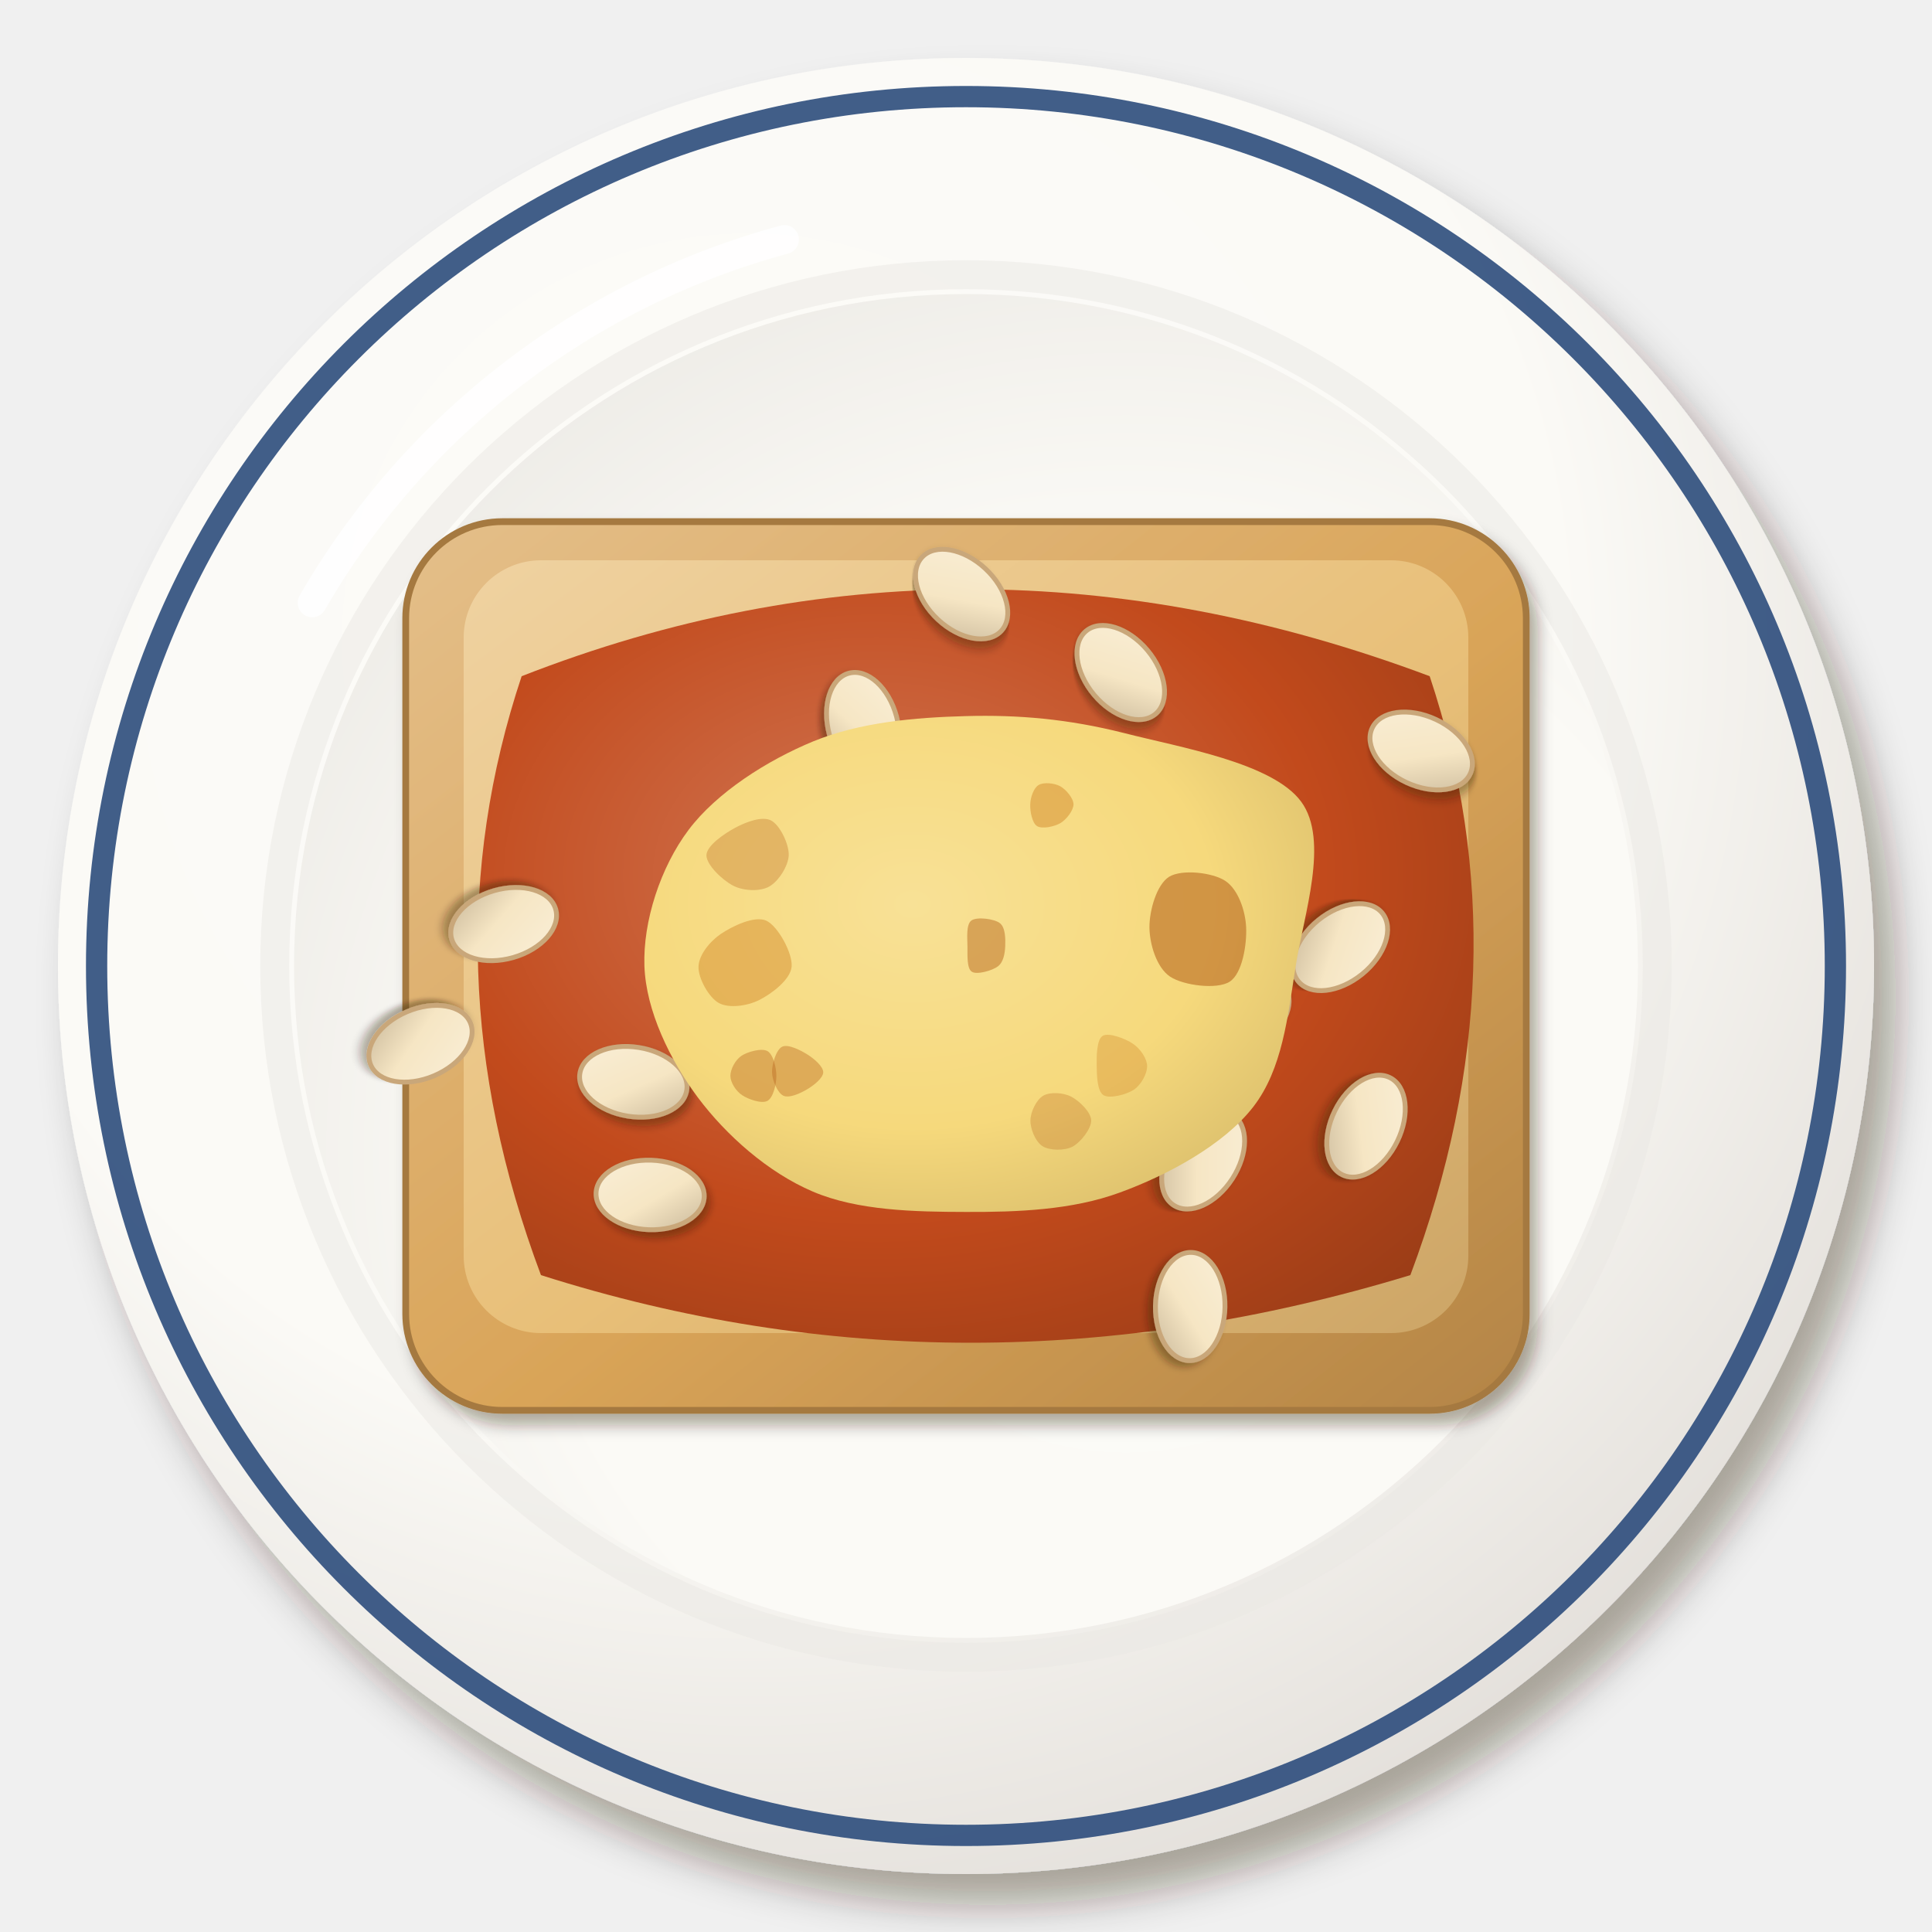
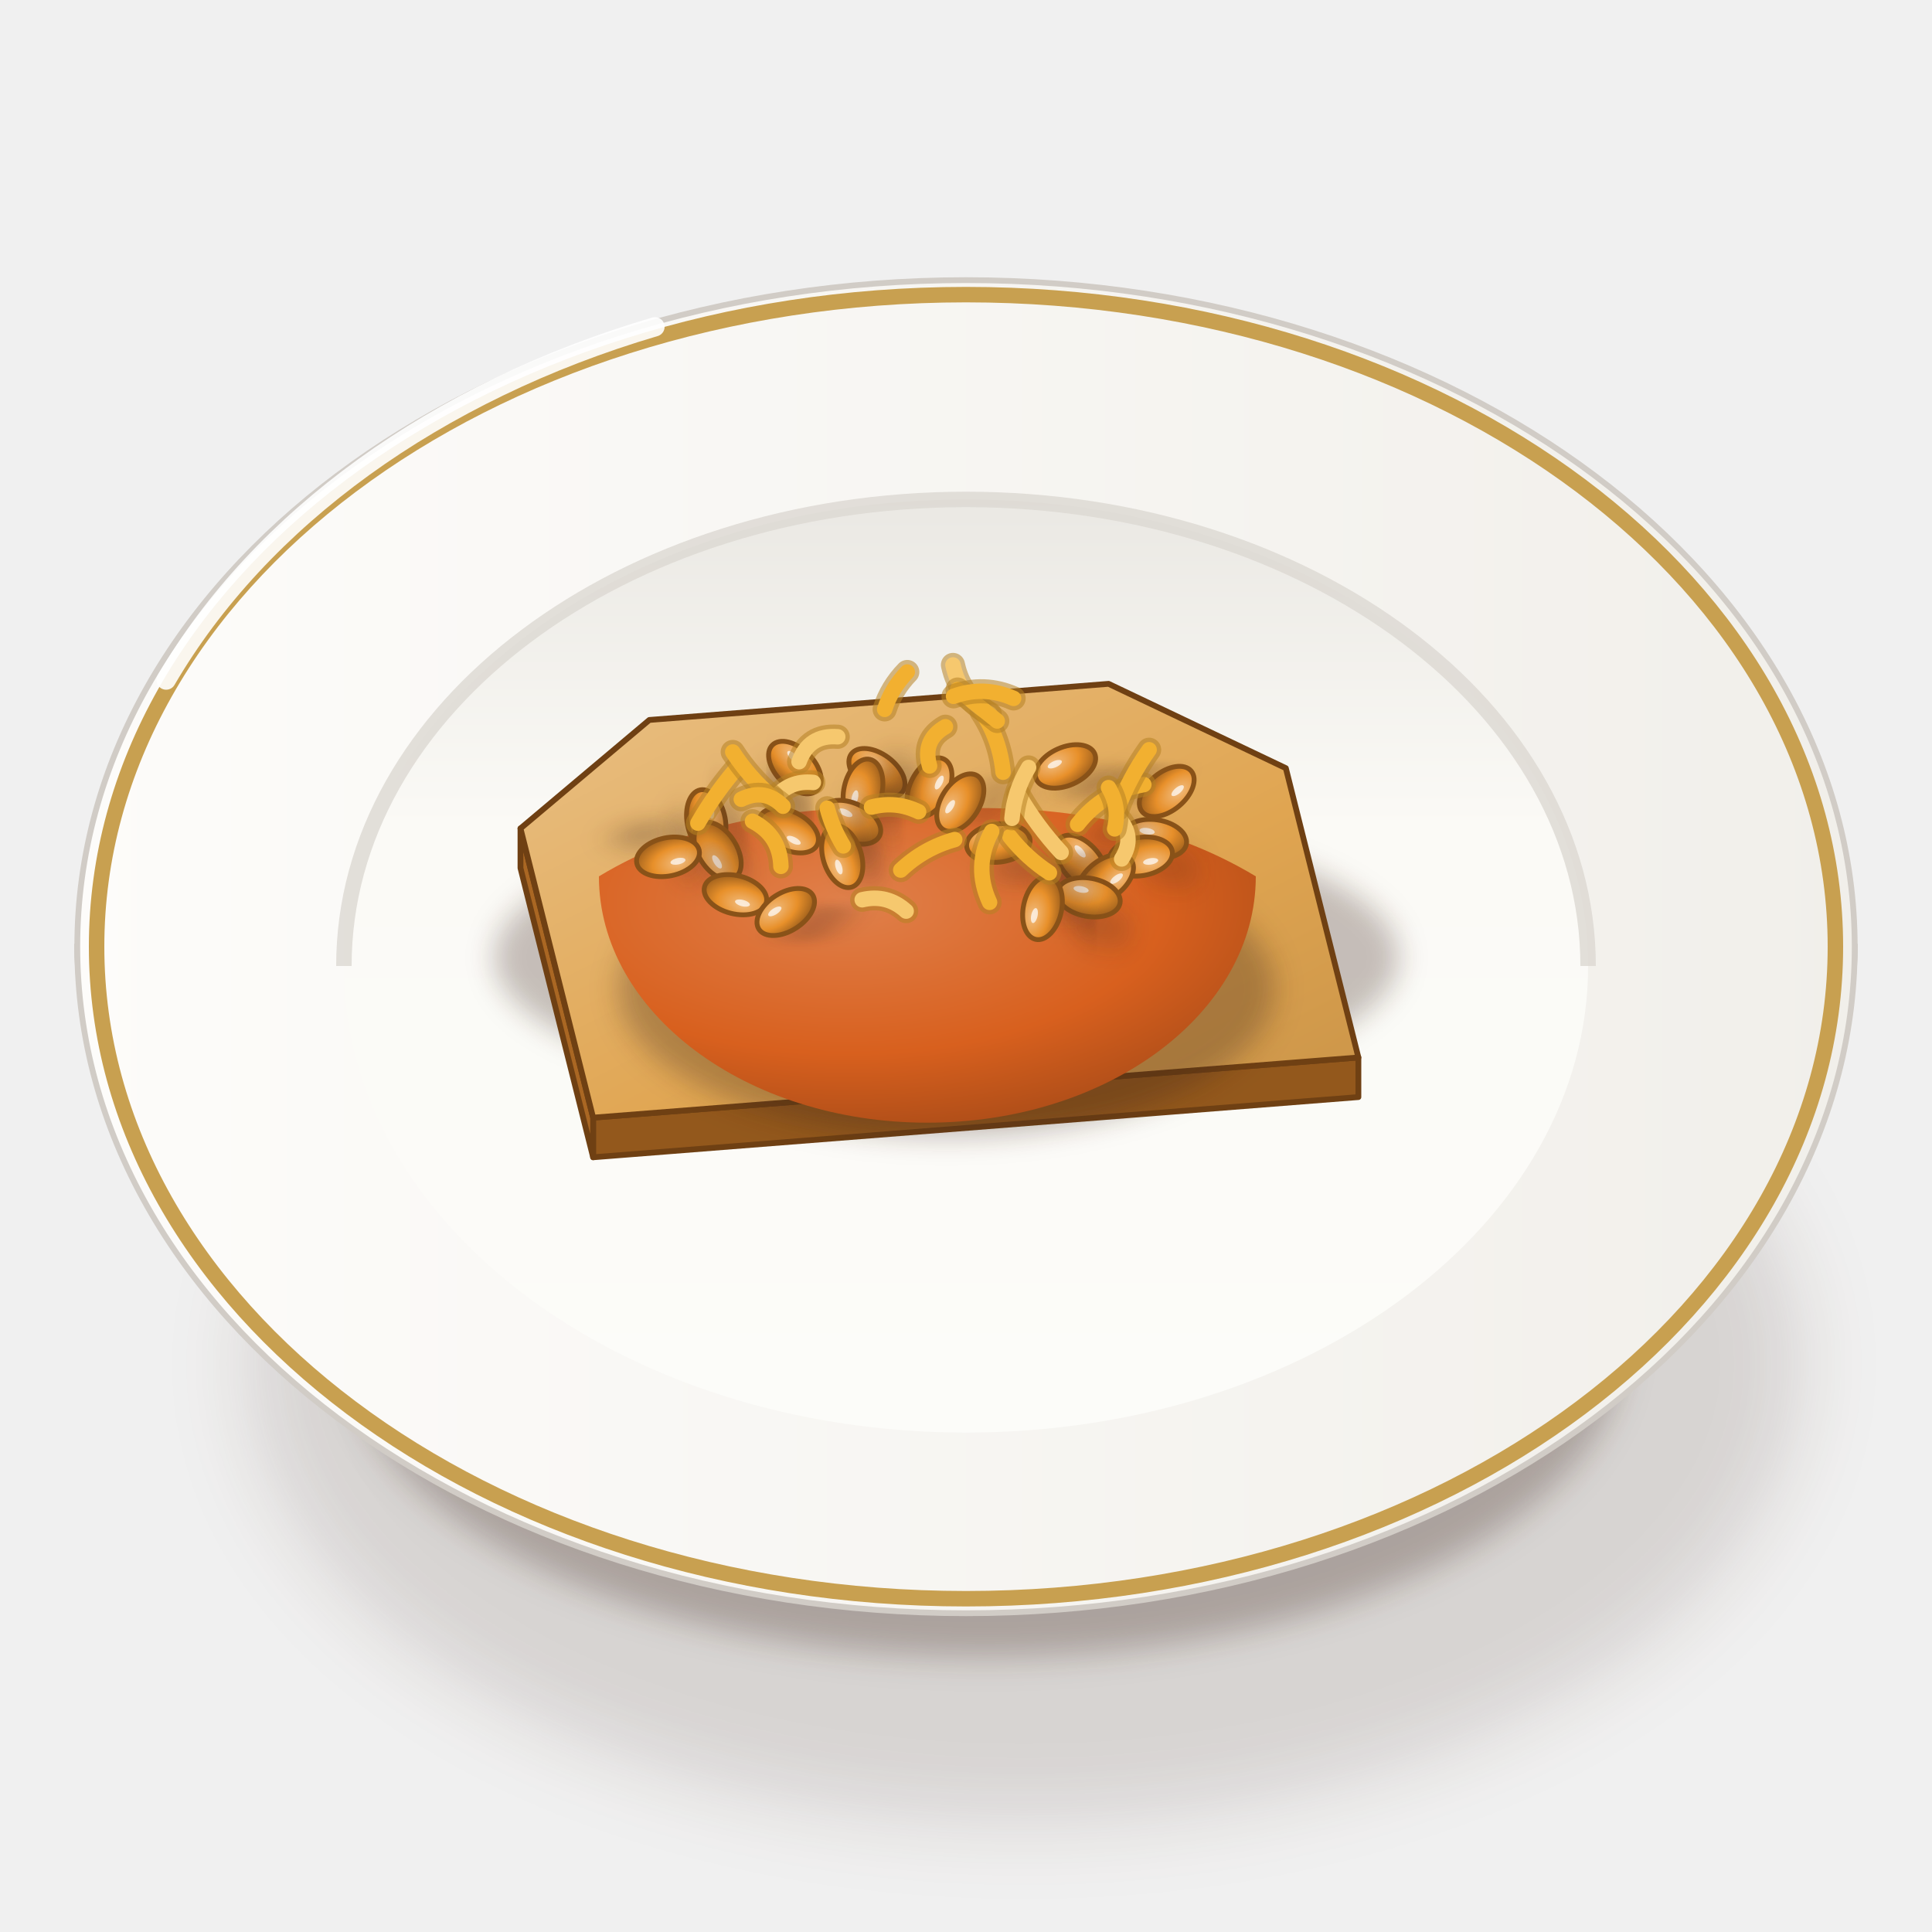
<svg xmlns="http://www.w3.org/2000/svg" viewBox="0 0 200 200" width="400" height="400">
  <defs>
-     <filter id="gb_beansontoast-1" x="-30%" y="-30%" width="160%" height="160%">
-       <feDropShadow dx="2.24" dy="3.2" stdDeviation="2.08" flood-color="#2b1607" flood-opacity=".36" />
+     <filter id="gb_beansontoast-1" x="-50%" y="-50%" width="200%" height="200%">
+       <feGaussianBlur stdDeviation="4" />
    </filter>
-     <radialGradient id="gb_beansontoast-2" cx="0.38" cy="0.32" r=".75">
-       <stop offset="0" stop-color="#fcfbf8" />
-       <stop offset=".6" stop-color="#fbfaf6" />
-       <stop offset="1" stop-color="#e2ded9" />
+     <filter id="gb_beansontoast-2" x="-50%" y="-50%" width="200%" height="200%">
+       <feGaussianBlur stdDeviation="1.6" />
+     </filter>
+     <linearGradient id="gb_beansontoast-3" x1="0" y1="0" x2="1" y2="0">
+       <stop offset="0" stop-color="#fbfbf7" />
+       <stop offset="0.6" stop-color="#eae8e3" />
+       <stop offset="1" stop-color="#cdc7c1" />
+     </linearGradient>
+     <linearGradient id="gb_beansontoast-4" x1="0" y1="0" x2="1" y2="0">
+       <stop offset="0" stop-color="#fdfcfa" />
+       <stop offset="1" stop-color="#f1efea" />
+     </linearGradient>
+     <linearGradient id="gb_beansontoast-5" x1="0" y1="0" x2="0" y2="1">
+       <stop offset="0" stop-color="#eae8e3" />
+       <stop offset="0.35" stop-color="#fbfaf6" />
+       <stop offset="1" stop-color="#fcfcf9" />
+     </linearGradient>
+     <linearGradient id="gb_beansontoast-6" x1="0" y1="0" x2="1" y2="1">
+       <stop offset="0" stop-color="#e9c085" />
+       <stop offset="0.6" stop-color="#e0a551" />
+       <stop offset="1" stop-color="#ca9448" />
+     </linearGradient>
+     <filter id="gb_beansontoast-7" x="-50%" y="-50%" width="200%" height="200%">
+       <feGaussianBlur stdDeviation="1.4" />
+     </filter>
+     <radialGradient id="gb_beansontoast-8" cx="0.38" cy="0.3" r="0.8">
+       <stop offset="0" stop-color="#e0804b" />
+       <stop offset="0.6" stop-color="#d8601e" />
+       <stop offset="1" stop-color="#a44917" />
    </radialGradient>
-     <radialGradient id="gb_beansontoast-3" cx="0.62" cy="0.64" r=".75">
-       <stop offset="0" stop-color="#fbfbf7" />
-       <stop offset=".6" stop-color="#fbfaf6" />
-       <stop offset="1" stop-color="#eceae5" />
-     </radialGradient>
-     <filter id="gb_beansontoast-4" x="-30%" y="-30%" width="160%" height="160%">
-       <feDropShadow dx="0.84" dy="1.2" stdDeviation="0.78" flood-color="#2b1607" flood-opacity=".36" />
-     </filter>
-     <linearGradient id="gb_beansontoast-5" x1="0" y1="0" x2="1" y2="1">
-       <stop offset="0" stop-color="#e4bf8a" />
-       <stop offset=".55" stop-color="#d9a458" />
-       <stop offset="1" stop-color="#b38446" />
-     </linearGradient>
-     <linearGradient id="gb_beansontoast-6" x1="0" y1="0" x2="1" y2="1">
-       <stop offset="0" stop-color="#efd2a1" />
-       <stop offset=".55" stop-color="#e8bf78" />
-       <stop offset="1" stop-color="#cca567" />
-     </linearGradient>
-     <radialGradient id="gb_beansontoast-7" cx="0.4" cy="0.38" r=".75">
-       <stop offset="0" stop-color="#d17755" />
-       <stop offset=".6" stop-color="#c24a1c" />
-       <stop offset="1" stop-color="#9c3d17" />
-     </radialGradient>
-     <filter id="gb_beansontoast-8" x="-30%" y="-30%" width="160%" height="160%">
-       <feDropShadow dx="0.42" dy="0.6" stdDeviation="0.39" flood-color="#2b1607" flood-opacity=".36" />
-     </filter>
-     <linearGradient id="gb_beansontoast-9" x1="0" y1="0" x2="1" y2="1">
-       <stop offset="0" stop-color="#f9eed6" />
-       <stop offset=".55" stop-color="#f6e6c4" />
-       <stop offset="1" stop-color="#c9b89a" />
-     </linearGradient>
-     <radialGradient id="gb_beansontoast-10" cx="0.4" cy="0.38" r=".75">
-       <stop offset="0" stop-color="#f8e196" />
-       <stop offset=".6" stop-color="#f6d97c" />
-       <stop offset="1" stop-color="#d7bb6a" />
+     <radialGradient id="gb_beansontoast-9" cx="0.35" cy="0.3" r="0.75">
+       <stop offset="0" stop-color="#f1bc7f" />
+       <stop offset="0.55" stop-color="#e8902a" />
+       <stop offset="1" stop-color="#9c5e1c" />
    </radialGradient>
  </defs>
-   <g filter="url(#gb_beansontoast-1)">
-     <circle cx="100" cy="100" r="94" fill="url(#gb_beansontoast-2)" />
-   </g>
-   <circle cx="100" cy="100" r="90" fill="none" stroke="#2c4c7c" stroke-width="2.2" opacity=".9" />
-   <circle cx="100" cy="100" r="71.56" fill="none" stroke="#eae8e3" stroke-width="3" opacity=".5" />
-   <circle cx="100" cy="100" r="69.56" fill="url(#gb_beansontoast-3)" />
-   <path d="M32.32,62.4 A80.84,80.84 0 0 1 81.2,24.8" stroke="#fff" stroke-width="3" fill="none" stroke-linecap="round" opacity=".85" />
-   <g transform="translate(100 100)">
-     <g filter="url(#gb_beansontoast-4)">
-       <rect x="-58" y="-46" width="116" height="92" rx="10" fill="url(#gb_beansontoast-5)" stroke="#a5793f" stroke-width=".7" />
-     </g>
-   </g>
-   <rect x="48" y="58" width="104" height="80" rx="8" fill="url(#gb_beansontoast-6)" />
-   <path d="M54,70 Q100,52 148,70 Q158,100 146,132 Q100,146 56,132 Q44,100 54,70Z" fill="url(#gb_beansontoast-7)" />
-   <g transform="translate(110.5 100)">
-     <g filter="url(#gb_beansontoast-8)">
-       <ellipse rx="5.6" ry="3.6" fill="url(#gb_beansontoast-9)" stroke="#c9a77a" stroke-width=".5" />
-     </g>
-   </g>
-   <g transform="translate(85.42 109.08) rotate(41)">
-     <g filter="url(#gb_beansontoast-8)">
-       <ellipse rx="5.6" ry="3.6" fill="url(#gb_beansontoast-9)" stroke="#c9a77a" stroke-width=".5" />
-     </g>
-   </g>
-   <g transform="translate(101.99 80.44) rotate(82)">
-     <g filter="url(#gb_beansontoast-8)">
-       <ellipse rx="5.6" ry="3.6" fill="url(#gb_beansontoast-9)" stroke="#c9a77a" stroke-width=".5" />
-     </g>
-   </g>
-   <g transform="translate(124.55 120.07) rotate(123)">
-     <g filter="url(#gb_beansontoast-8)">
-       <ellipse rx="5.6" ry="3.6" fill="url(#gb_beansontoast-9)" stroke="#c9a77a" stroke-width=".5" />
-     </g>
-   </g>
-   <g transform="translate(52.14 95.66) rotate(164)">
-     <g filter="url(#gb_beansontoast-8)">
-       <ellipse rx="5.6" ry="3.6" fill="url(#gb_beansontoast-9)" stroke="#c9a77a" stroke-width=".5" />
-     </g>
-   </g>
-   <g transform="translate(147.12 77.74) rotate(25)">
-     <g filter="url(#gb_beansontoast-8)">
-       <ellipse rx="5.6" ry="3.6" fill="url(#gb_beansontoast-9)" stroke="#c9a77a" stroke-width=".5" />
-     </g>
-   </g>
-   <g transform="translate(97.88 106.86) rotate(66)">
-     <g filter="url(#gb_beansontoast-8)">
-       <ellipse rx="5.6" ry="3.6" fill="url(#gb_beansontoast-9)" stroke="#c9a77a" stroke-width=".5" />
-     </g>
-   </g>
-   <g transform="translate(89.59 88.65) rotate(107)">
-     <g filter="url(#gb_beansontoast-8)">
-       <ellipse rx="5.6" ry="3.6" fill="url(#gb_beansontoast-9)" stroke="#c9a77a" stroke-width=".5" />
-     </g>
-   </g>
-   <g transform="translate(128.33 105.24) rotate(148)">
-     <g filter="url(#gb_beansontoast-8)">
-       <ellipse rx="5.6" ry="3.6" fill="url(#gb_beansontoast-9)" stroke="#c9a77a" stroke-width=".5" />
-     </g>
-   </g>
-   <g transform="translate(65.56 111.99) rotate(9)">
-     <g filter="url(#gb_beansontoast-8)">
-       <ellipse rx="5.6" ry="3.6" fill="url(#gb_beansontoast-9)" stroke="#c9a77a" stroke-width=".5" />
-     </g>
-   </g>
-   <g transform="translate(116.02 69.62) rotate(50)">
-     <g filter="url(#gb_beansontoast-8)">
-       <ellipse rx="5.6" ry="3.6" fill="url(#gb_beansontoast-9)" stroke="#c9a77a" stroke-width=".5" />
-     </g>
-   </g>
-   <g transform="translate(123.21 135.25) rotate(91)">
-     <g filter="url(#gb_beansontoast-8)">
-       <ellipse rx="5.6" ry="3.6" fill="url(#gb_beansontoast-9)" stroke="#c9a77a" stroke-width=".5" />
-     </g>
-   </g>
-   <g transform="translate(90.35 97.24) rotate(132)">
-     <g filter="url(#gb_beansontoast-8)">
-       <ellipse rx="5.6" ry="3.6" fill="url(#gb_beansontoast-9)" stroke="#c9a77a" stroke-width=".5" />
-     </g>
-   </g>
-   <g transform="translate(118.77 95.49) rotate(173)">
-     <g filter="url(#gb_beansontoast-8)">
-       <ellipse rx="5.6" ry="3.6" fill="url(#gb_beansontoast-9)" stroke="#c9a77a" stroke-width=".5" />
-     </g>
-   </g>
-   <g transform="translate(86.6 117.45) rotate(34)">
-     <g filter="url(#gb_beansontoast-8)">
-       <ellipse rx="5.6" ry="3.6" fill="url(#gb_beansontoast-9)" stroke="#c9a77a" stroke-width=".5" />
-     </g>
-   </g>
-   <g transform="translate(89.33 75.1) rotate(75)">
-     <g filter="url(#gb_beansontoast-8)">
-       <ellipse rx="5.6" ry="3.6" fill="url(#gb_beansontoast-9)" stroke="#c9a77a" stroke-width=".5" />
-     </g>
-   </g>
-   <g transform="translate(141.41 116.58) rotate(116)">
-     <g filter="url(#gb_beansontoast-8)">
-       <ellipse rx="5.6" ry="3.6" fill="url(#gb_beansontoast-9)" stroke="#c9a77a" stroke-width=".5" />
-     </g>
-   </g>
-   <g transform="translate(43.53 108.05) rotate(157)">
-     <g filter="url(#gb_beansontoast-8)">
-       <ellipse rx="5.6" ry="3.6" fill="url(#gb_beansontoast-9)" stroke="#c9a77a" stroke-width=".5" />
-     </g>
-   </g>
-   <g transform="translate(106 94.26) rotate(18)">
-     <g filter="url(#gb_beansontoast-8)">
-       <ellipse rx="5.6" ry="3.6" fill="url(#gb_beansontoast-9)" stroke="#c9a77a" stroke-width=".5" />
-     </g>
-   </g>
-   <g transform="translate(102.84 113.16) rotate(59)">
-     <g filter="url(#gb_beansontoast-8)">
-       <ellipse rx="5.6" ry="3.6" fill="url(#gb_beansontoast-9)" stroke="#c9a77a" stroke-width=".5" />
-     </g>
-   </g>
-   <g transform="translate(77.07 87.74) rotate(100)">
-     <g filter="url(#gb_beansontoast-8)">
-       <ellipse rx="5.6" ry="3.6" fill="url(#gb_beansontoast-9)" stroke="#c9a77a" stroke-width=".5" />
-     </g>
-   </g>
-   <g transform="translate(138.74 98.05) rotate(141)">
-     <g filter="url(#gb_beansontoast-8)">
-       <ellipse rx="5.6" ry="3.6" fill="url(#gb_beansontoast-9)" stroke="#c9a77a" stroke-width=".5" />
-     </g>
-   </g>
-   <g transform="translate(67.3 123.7) rotate(2)">
-     <g filter="url(#gb_beansontoast-8)">
-       <ellipse rx="5.6" ry="3.6" fill="url(#gb_beansontoast-9)" stroke="#c9a77a" stroke-width=".5" />
-     </g>
-   </g>
-   <g transform="translate(99.55 61.5) rotate(43)">
-     <g filter="url(#gb_beansontoast-8)">
-       <ellipse rx="5.6" ry="3.6" fill="url(#gb_beansontoast-9)" stroke="#c9a77a" stroke-width=".5" />
-     </g>
-   </g>
-   <g transform="translate(107.23 105.08) rotate(84)">
-     <g filter="url(#gb_beansontoast-8)">
-       <ellipse rx="5.6" ry="3.6" fill="url(#gb_beansontoast-9)" stroke="#c9a77a" stroke-width=".5" />
-     </g>
-   </g>
-   <g transform="translate(80.09 99.21) rotate(125)">
-     <g filter="url(#gb_beansontoast-8)">
-       <ellipse rx="5.6" ry="3.6" fill="url(#gb_beansontoast-9)" stroke="#c9a77a" stroke-width=".5" />
-     </g>
-   </g>
-   <path transform="translate(100 100)" d="M34.13,0C33.3,5.27 32.76,10.68 29.73,14.59C26.7,18.5 20.89,21.64 15.93,23.45C10.98,25.27 5.3,25.48 0,25.46C-5.3,25.45 -11.24,25.33 -15.86,23.35C-20.49,21.38 -24.84,17.51 -27.75,13.62C-30.65,9.73 -33.13,4.62 -33.29,0C-33.45,-4.62 -31.63,-10.22 -28.72,-14.09C-25.8,-17.97 -20.58,-21.29 -15.8,-23.26C-11.01,-25.22 -5.36,-25.73 0,-25.87C5.36,-26.02 10.59,-25.58 16.38,-24.11C22.16,-22.63 31.73,-21.04 34.69,-17.02C37.65,-13.01 34.95,-5.27 34.13,0Z" fill="url(#gb_beansontoast-10)" />
-   <path transform="translate(108.67 83.26)" d="M2.46,0C2.46,0.63 1.74,1.56 1.12,1.94C0.49,2.31 -0.78,2.59 -1.31,2.26C-1.83,1.94 -2.05,0.71 -2.02,0C-2,-0.71 -1.67,-1.69 -1.15,-2C-0.64,-2.31 0.48,-2.2 1.08,-1.87C1.68,-1.54 2.45,-0.63 2.46,0Z" fill="#d48a2c" opacity="0.5" />
-   <path transform="translate(102.11 97.97)" d="M1.95,0C1.91,0.75 1.77,1.63 1.19,2.07C0.62,2.5 -0.99,2.97 -1.51,2.62C-2.04,2.28 -1.95,0.88 -1.96,0C-1.97,-0.88 -2.11,-2.28 -1.55,-2.68C-0.99,-3.09 0.81,-2.86 1.39,-2.41C1.98,-1.97 1.98,-0.75 1.95,0Z" fill="#b8651c" opacity="0.49" />
-   <path transform="translate(77.74 88.52)" d="M3.91,0C3.87,1.14 2.84,2.73 1.88,3.26C0.92,3.79 -0.75,3.72 -1.83,3.17C-2.91,2.63 -4.64,1 -4.61,0C-4.57,-1 -2.75,-2.23 -1.63,-2.83C-0.52,-3.43 1.15,-4.06 2.07,-3.59C3,-3.12 3.94,-1.14 3.91,0Z" fill="#b8651c" opacity="0.33" />
-   <path transform="translate(76.58 100.07)" d="M5.37,0C5.24,1.37 3.25,2.83 2,3.46C0.74,4.08 -1.12,4.33 -2.17,3.76C-3.21,3.18 -4.31,1.19 -4.27,0C-4.24,-1.19 -3.13,-2.59 -1.96,-3.39C-0.79,-4.18 1.53,-5.32 2.75,-4.76C3.97,-4.19 5.49,-1.37 5.37,0Z" fill="#d48a2c" opacity="0.49" />
-   <path transform="translate(82.48 111)" d="M2.74,0C2.73,0.61 1.72,1.39 1.03,1.79C0.35,2.19 -0.8,2.72 -1.4,2.42C-2,2.12 -2.54,0.84 -2.56,0C-2.58,-0.84 -2.13,-2.33 -1.52,-2.64C-0.92,-2.95 0.36,-2.3 1.07,-1.86C1.78,-1.42 2.74,-0.61 2.74,0Z" fill="#b8651c" opacity="0.4" />
-   <path transform="translate(77.96 111.39)" d="M2.41,0C2.41,0.86 2.08,2.24 1.49,2.57C0.89,2.9 -0.5,2.41 -1.14,1.98C-1.78,1.55 -2.34,0.68 -2.35,0C-2.36,-0.68 -1.85,-1.66 -1.21,-2.09C-0.57,-2.52 0.88,-2.92 1.49,-2.58C2.09,-2.23 2.41,-0.86 2.41,0Z" fill="#b8651c" opacity="0.41" />
-   <path transform="translate(109.46 115.98)" d="M3.5,0C3.52,0.86 2.41,2.27 1.57,2.72C0.73,3.16 -0.82,3.13 -1.54,2.67C-2.27,2.22 -2.81,0.87 -2.79,0C-2.78,-0.87 -2.18,-2.14 -1.47,-2.55C-0.77,-2.96 0.59,-2.89 1.42,-2.46C2.25,-2.04 3.48,-0.86 3.5,0Z" fill="#b8651c" opacity="0.3" />
-   <path transform="translate(124.05 95.99)" d="M4.95,0C5.03,1.74 4.57,4.78 3.25,5.63C1.94,6.48 -1.56,6.03 -2.94,5.1C-4.33,4.16 -5.05,1.72 -5.06,0C-5.07,-1.72 -4.32,-4.42 -3.02,-5.23C-1.71,-6.03 1.45,-5.68 2.78,-4.81C4.11,-3.94 4.87,-1.74 4.95,0Z" fill="#b8651c" opacity="0.59" />
-   <path transform="translate(115.96 110.37)" d="M2.79,0C2.8,0.79 2.16,1.94 1.41,2.44C0.65,2.94 -1.09,3.4 -1.73,3C-2.37,2.59 -2.42,1.02 -2.43,0C-2.45,-1.02 -2.44,-2.75 -1.81,-3.14C-1.18,-3.52 0.57,-2.84 1.34,-2.31C2.1,-1.79 2.78,-0.79 2.79,0Z" fill="#d48a2c" opacity="0.37" />
+   <ellipse cx="106" cy="141.25" rx="80.37" ry="47.36" fill="#3a2212" opacity="0.14" filter="url(#gb_beansontoast-1)" />
+   <ellipse cx="102" cy="139.25" rx="66.02" ry="32.29" fill="#3a2212" opacity="0.28" filter="url(#gb_beansontoast-2)" />
+   <path d="M8,98 C8,120 30.96,141.39 42.96,143.53 L157.04,143.53 C169.04,141.39 192,120 192,98Z" fill="url(#gb_beansontoast-3)" stroke="#c0bab3" stroke-width=".6" />
+   <path d="M8,98A92,69 0 1 0 192,98A92,69 0 1 0 8,98Z" fill="url(#gb_beansontoast-4)" stroke="#d1ccc6" stroke-width=".6" />
+   <path d="M10,98A90,67.5 0 1 0 190,98A90,67.5 0 1 0 10,98Z" fill="none" stroke="#c8a050" stroke-width="1.6" />
+   <path d="M35.6,100A64.4,48.3 0 1 0 164.4,100A64.4,48.3 0 1 0 35.6,100Z" fill="url(#gb_beansontoast-5)" />
+   <path d="M35.6,100 A64.4,48.3 0 0 1 164.4,100" stroke="#dcd8d2" stroke-width="1.6" fill="none" opacity=".8" />
+   <path d="M17.2,70.4 A92,69 0 0 1 67.8,33.83" stroke="#fff" stroke-width="2" fill="none" stroke-linecap="round" opacity=".9" />
+   <ellipse cx="98" cy="99.12" rx="46.85" ry="14.99" fill="#3a2212" opacity="0.28" filter="url(#gb_beansontoast-7)" />
+   <path d="M61.4,115.7L140.62,109.47L140.62,113.57L61.4,119.8Z" fill="#93581c" stroke="#6f4013" stroke-width="0.6" stroke-linejoin="round" />
+   <path d="M53.88,85.76L61.4,115.7L61.4,119.8L53.88,89.86Z" fill="#aa6723" stroke="#6f4013" stroke-width="0.6" stroke-linejoin="round" />
+   <path d="M61.4,115.7L140.62,109.47L133.11,79.52L114.76,70.79L67.22,74.53L53.88,85.76Z" fill="url(#gb_beansontoast-6)" stroke="#6f4013" stroke-width="0.6" stroke-linejoin="round" />
+   <ellipse cx="98" cy="102.32" rx="34" ry="15.3" fill="#3a2212" opacity="0.3" filter="url(#gb_beansontoast-7)" />
+   <path d="M62,90.72 Q75.6,82.52 96,83.83 Q116.4,82.52 130,90.72 A34,25.5 0 0 1 62,90.72Z" fill="url(#gb_beansontoast-8)" />
+   <g transform="translate(110.3 79.34) rotate(336.09)">
+     <ellipse cx="2" cy="2.72" rx="3.3" ry="1.32" fill="#3a2212" opacity="0.3" filter="url(#gb_beansontoast-7)" />
+     <ellipse rx="3.3" ry="1.98" fill="url(#gb_beansontoast-9)" stroke="#895218" stroke-width=".5" />
+     <ellipse cx="-0.92" cy="-0.66" rx="0.79" ry="0.33" fill="#fff" opacity=".7" />
+   </g>
+   <g transform="translate(82.29 79.46) rotate(44.87)">
+     <ellipse cx="2" cy="2.72" rx="3.3" ry="1.32" fill="#3a2212" opacity="0.3" filter="url(#gb_beansontoast-7)" />
+     <ellipse rx="3.3" ry="1.98" fill="url(#gb_beansontoast-9)" stroke="#895218" stroke-width=".5" />
+     <ellipse cx="-0.92" cy="-0.66" rx="0.79" ry="0.33" fill="#fff" opacity=".7" />
+   </g>
+   <g transform="translate(90.78 80.01) rotate(36.47)">
+     <ellipse cx="2" cy="2.72" rx="3.3" ry="1.32" fill="#3a2212" opacity="0.3" filter="url(#gb_beansontoast-7)" />
+     <ellipse rx="3.3" ry="1.98" fill="url(#gb_beansontoast-9)" stroke="#895218" stroke-width=".5" />
+     <ellipse cx="-0.92" cy="-0.66" rx="0.79" ry="0.33" fill="#fff" opacity=".7" />
+   </g>
+   <g transform="translate(96.22 81.52) rotate(117.52)">
+     <ellipse cx="2" cy="2.72" rx="3.3" ry="1.32" fill="#3a2212" opacity="0.3" filter="url(#gb_beansontoast-7)" />
+     <ellipse rx="3.3" ry="1.98" fill="url(#gb_beansontoast-9)" stroke="#895218" stroke-width=".5" />
+     <ellipse cx="-0.92" cy="-0.66" rx="0.79" ry="0.33" fill="#fff" opacity=".7" />
+   </g>
+   <g transform="translate(89.34 81.83) rotate(282.53)">
+     <ellipse cx="2" cy="2.72" rx="3.3" ry="1.32" fill="#3a2212" opacity="0.3" filter="url(#gb_beansontoast-7)" />
+     <ellipse rx="3.3" ry="1.98" fill="url(#gb_beansontoast-9)" stroke="#895218" stroke-width=".5" />
+     <ellipse cx="-0.92" cy="-0.66" rx="0.79" ry="0.33" fill="#fff" opacity=".7" />
+   </g>
+   <g transform="translate(120.78 81.93) rotate(140.29)">
+     <ellipse cx="2" cy="2.72" rx="3.3" ry="1.32" fill="#3a2212" opacity="0.3" filter="url(#gb_beansontoast-7)" />
+     <ellipse rx="3.3" ry="1.98" fill="url(#gb_beansontoast-9)" stroke="#895218" stroke-width=".5" />
+     <ellipse cx="-0.92" cy="-0.66" rx="0.79" ry="0.33" fill="#fff" opacity=".7" />
+   </g>
+   <g transform="translate(99.41 83.09) rotate(302.62)">
+     <ellipse cx="2" cy="2.72" rx="3.3" ry="1.32" fill="#3a2212" opacity="0.3" filter="url(#gb_beansontoast-7)" />
+     <ellipse rx="3.3" ry="1.98" fill="url(#gb_beansontoast-9)" stroke="#895218" stroke-width=".5" />
+     <ellipse cx="-0.92" cy="-0.66" rx="0.79" ry="0.33" fill="#fff" opacity=".7" />
+   </g>
+   <g transform="translate(73.11 85.01) rotate(79.24)">
+     <ellipse cx="2" cy="2.72" rx="3.3" ry="1.32" fill="#3a2212" opacity="0.3" filter="url(#gb_beansontoast-7)" />
+     <ellipse rx="3.3" ry="1.98" fill="url(#gb_beansontoast-9)" stroke="#895218" stroke-width=".5" />
+     <ellipse cx="-0.92" cy="-0.66" rx="0.79" ry="0.33" fill="#fff" opacity=".7" />
+   </g>
+   <g transform="translate(88.07 85.12) rotate(24.98)">
+     <ellipse cx="2" cy="2.72" rx="3.3" ry="1.32" fill="#3a2212" opacity="0.3" filter="url(#gb_beansontoast-7)" />
+     <ellipse rx="3.3" ry="1.98" fill="url(#gb_beansontoast-9)" stroke="#895218" stroke-width=".5" />
+     <ellipse cx="-0.92" cy="-0.66" rx="0.79" ry="0.33" fill="#fff" opacity=".7" />
+   </g>
+   <g transform="translate(81.65 85.98) rotate(207.02)">
+     <ellipse cx="2" cy="2.72" rx="3.3" ry="1.32" fill="#3a2212" opacity="0.3" filter="url(#gb_beansontoast-7)" />
+     <ellipse rx="3.3" ry="1.98" fill="url(#gb_beansontoast-9)" stroke="#895218" stroke-width=".5" />
+     <ellipse cx="-0.92" cy="-0.66" rx="0.79" ry="0.33" fill="#fff" opacity=".7" />
+   </g>
+   <g transform="translate(119.56 86.84) rotate(8.79)">
+     <ellipse cx="2" cy="2.72" rx="3.3" ry="1.32" fill="#3a2212" opacity="0.3" filter="url(#gb_beansontoast-7)" />
+     <ellipse rx="3.3" ry="1.98" fill="url(#gb_beansontoast-9)" stroke="#895218" stroke-width=".5" />
+     <ellipse cx="-0.92" cy="-0.66" rx="0.79" ry="0.33" fill="#fff" opacity=".7" />
+   </g>
+   <g transform="translate(103.35 87.27) rotate(353.53)">
+     <ellipse cx="2" cy="2.72" rx="3.3" ry="1.32" fill="#3a2212" opacity="0.3" filter="url(#gb_beansontoast-7)" />
+     <ellipse rx="3.3" ry="1.98" fill="url(#gb_beansontoast-9)" stroke="#895218" stroke-width=".5" />
+     <ellipse cx="-0.92" cy="-0.66" rx="0.79" ry="0.33" fill="#fff" opacity=".7" />
+   </g>
+   <g transform="translate(74.29 88.09) rotate(237.44)">
+     <ellipse cx="2" cy="2.72" rx="3.3" ry="1.32" fill="#3a2212" opacity="0.3" filter="url(#gb_beansontoast-7)" />
+     <ellipse rx="3.3" ry="1.98" fill="url(#gb_beansontoast-9)" stroke="#895218" stroke-width=".5" />
+     <ellipse cx="-0.92" cy="-0.66" rx="0.79" ry="0.33" fill="#fff" opacity=".7" />
+   </g>
+   <g transform="translate(118.1 88.67) rotate(170.57)">
+     <ellipse cx="2" cy="2.72" rx="3.3" ry="1.32" fill="#3a2212" opacity="0.3" filter="url(#gb_beansontoast-7)" />
+     <ellipse rx="3.3" ry="1.98" fill="url(#gb_beansontoast-9)" stroke="#895218" stroke-width=".5" />
+     <ellipse cx="-0.92" cy="-0.66" rx="0.79" ry="0.33" fill="#fff" opacity=".7" />
+   </g>
+   <g transform="translate(87.19 88.68) rotate(252.62)">
+     <ellipse cx="2" cy="2.72" rx="3.3" ry="1.32" fill="#3a2212" opacity="0.3" filter="url(#gb_beansontoast-7)" />
+     <ellipse rx="3.3" ry="1.98" fill="url(#gb_beansontoast-9)" stroke="#895218" stroke-width=".5" />
+     <ellipse cx="-0.92" cy="-0.66" rx="0.79" ry="0.33" fill="#fff" opacity=".7" />
+   </g>
+   <g transform="translate(69.15 88.7) rotate(168.2)">
+     <ellipse cx="2" cy="2.72" rx="3.3" ry="1.32" fill="#3a2212" opacity="0.3" filter="url(#gb_beansontoast-7)" />
+     <ellipse rx="3.3" ry="1.98" fill="url(#gb_beansontoast-9)" stroke="#895218" stroke-width=".5" />
+     <ellipse cx="-0.92" cy="-0.66" rx="0.79" ry="0.33" fill="#fff" opacity=".7" />
+   </g>
+   <g transform="translate(111.92 89.26) rotate(48.8)">
+     <ellipse cx="2" cy="2.72" rx="3.3" ry="1.32" fill="#3a2212" opacity="0.3" filter="url(#gb_beansontoast-7)" />
+     <ellipse rx="3.3" ry="1.98" fill="url(#gb_beansontoast-9)" stroke="#895218" stroke-width=".5" />
+     <ellipse cx="-0.92" cy="-0.66" rx="0.79" ry="0.33" fill="#fff" opacity=".7" />
+   </g>
+   <g transform="translate(114.45 90.99) rotate(142.79)">
+     <ellipse cx="2" cy="2.72" rx="3.3" ry="1.32" fill="#3a2212" opacity="0.3" filter="url(#gb_beansontoast-7)" />
+     <ellipse rx="3.3" ry="1.98" fill="url(#gb_beansontoast-9)" stroke="#895218" stroke-width=".5" />
+     <ellipse cx="-0.92" cy="-0.66" rx="0.79" ry="0.33" fill="#fff" opacity=".7" />
+   </g>
+   <g transform="translate(76.13 92.62) rotate(194.21)">
+     <ellipse cx="2" cy="2.72" rx="3.3" ry="1.32" fill="#3a2212" opacity="0.3" filter="url(#gb_beansontoast-7)" />
+     <ellipse rx="3.3" ry="1.98" fill="url(#gb_beansontoast-9)" stroke="#895218" stroke-width=".5" />
+     <ellipse cx="-0.92" cy="-0.66" rx="0.79" ry="0.33" fill="#fff" opacity=".7" />
+   </g>
+   <g transform="translate(112.7 92.89) rotate(10.55)">
+     <ellipse cx="2" cy="2.72" rx="3.3" ry="1.32" fill="#3a2212" opacity="0.3" filter="url(#gb_beansontoast-7)" />
+     <ellipse rx="3.3" ry="1.98" fill="url(#gb_beansontoast-9)" stroke="#895218" stroke-width=".5" />
+     <ellipse cx="-0.92" cy="-0.66" rx="0.79" ry="0.33" fill="#fff" opacity=".7" />
+   </g>
+   <g transform="translate(107.92 94.02) rotate(282.23)">
+     <ellipse cx="2" cy="2.72" rx="3.3" ry="1.32" fill="#3a2212" opacity="0.3" filter="url(#gb_beansontoast-7)" />
+     <ellipse rx="3.3" ry="1.98" fill="url(#gb_beansontoast-9)" stroke="#895218" stroke-width=".5" />
+     <ellipse cx="-0.92" cy="-0.66" rx="0.79" ry="0.33" fill="#fff" opacity=".7" />
+   </g>
+   <g transform="translate(81.34 94.41) rotate(327.45)">
+     <ellipse cx="2" cy="2.72" rx="3.3" ry="1.32" fill="#3a2212" opacity="0.3" filter="url(#gb_beansontoast-7)" />
+     <ellipse rx="3.3" ry="1.98" fill="url(#gb_beansontoast-9)" stroke="#895218" stroke-width=".5" />
+     <ellipse cx="-0.92" cy="-0.66" rx="0.79" ry="0.33" fill="#fff" opacity=".7" />
+   </g>
+   <g transform="translate(115.9 86.75) rotate(84.38)">
+     <path d="M-2.18,0 Q0,-1.72 2.18,0" stroke="#b68123" stroke-width="2.5" fill="none" stroke-linecap="round" opacity=".55" />
+     <path d="M-2.18,0 Q0,-1.72 2.18,0" stroke="#f6c86e" stroke-width="1.6" fill="none" stroke-linecap="round" />
+   </g>
+   <g transform="translate(96.04 88.49) rotate(150.54)">
+     <path d="M-3.21,0 Q0,0.8 3.21,0" stroke="#b68123" stroke-width="2.5" fill="none" stroke-linecap="round" opacity=".55" />
+     <path d="M-3.21,0 Q0,0.8 3.21,0" stroke="#f2b030" stroke-width="1.6" fill="none" stroke-linecap="round" />
+   </g>
+   <g transform="translate(114.98 83.28) rotate(149.04)">
+     <path d="M-4,0 Q0,1.55 4,0" stroke="#b68123" stroke-width="2.5" fill="none" stroke-linecap="round" opacity=".55" />
+     <path d="M-4,0 Q0,1.55 4,0" stroke="#f2b030" stroke-width="1.6" fill="none" stroke-linecap="round" />
+   </g>
+   <g transform="translate(84.72 77.56) rotate(147.19)">
+     <path d="M-2.38,0 Q0,1.81 2.38,0" stroke="#b68123" stroke-width="2.5" fill="none" stroke-linecap="round" opacity=".55" />
+     <path d="M-2.38,0 Q0,1.81 2.38,0" stroke="#f6c86e" stroke-width="1.6" fill="none" stroke-linecap="round" />
+   </g>
+   <g transform="translate(106.59 88.48) rotate(42.46)">
+     <path d="M-2.77,0 Q0,0.45 2.77,0" stroke="#b68123" stroke-width="2.5" fill="none" stroke-linecap="round" opacity=".55" />
+     <path d="M-2.77,0 Q0,0.45 2.77,0" stroke="#f2b030" stroke-width="1.6" fill="none" stroke-linecap="round" />
+   </g>
+   <g transform="translate(97.05 77.26) rotate(112.01)">
+     <path d="M-2.19,0 Q0,1.72 2.19,0" stroke="#b68123" stroke-width="2.5" fill="none" stroke-linecap="round" opacity=".55" />
+     <path d="M-2.19,0 Q0,1.72 2.19,0" stroke="#f2b030" stroke-width="1.6" fill="none" stroke-linecap="round" />
+   </g>
+   <g transform="translate(102.73 76.81) rotate(70.5)">
+     <path d="M-3.32,0 Q0,-0.83 3.32,0" stroke="#b68123" stroke-width="2.5" fill="none" stroke-linecap="round" opacity=".55" />
+     <path d="M-3.32,0 Q0,-0.83 3.32,0" stroke="#f2b030" stroke-width="1.6" fill="none" stroke-linecap="round" />
+   </g>
+   <g transform="translate(86.47 85.62) rotate(66.85)">
+     <path d="M-2.12,0 Q0,0.31 2.12,0" stroke="#b68123" stroke-width="2.5" fill="none" stroke-linecap="round" opacity=".55" />
+     <path d="M-2.12,0 Q0,0.31 2.12,0" stroke="#f2b030" stroke-width="1.6" fill="none" stroke-linecap="round" />
+   </g>
+   <g transform="translate(117.33 80.68) rotate(117.96)">
+     <path d="M-3.47,0 Q0,0.46 3.47,0" stroke="#b68123" stroke-width="2.5" fill="none" stroke-linecap="round" opacity=".55" />
+     <path d="M-3.47,0 Q0,0.46 3.47,0" stroke="#f2b030" stroke-width="1.6" fill="none" stroke-linecap="round" />
+   </g>
+   <g transform="translate(100.55 71.36) rotate(53.04)">
+     <path d="M-3.16,0 Q0,1.46 3.16,0" stroke="#b68123" stroke-width="2.5" fill="none" stroke-linecap="round" opacity=".55" />
+     <path d="M-3.16,0 Q0,1.46 3.16,0" stroke="#f6c86e" stroke-width="1.6" fill="none" stroke-linecap="round" />
+   </g>
+   <g transform="translate(101.18 73.01) rotate(38.42)">
+     <path d="M-2.62,0 Q0,-0.03 2.62,0" stroke="#b68123" stroke-width="2.5" fill="none" stroke-linecap="round" opacity=".55" />
+     <path d="M-2.62,0 Q0,-0.03 2.62,0" stroke="#f2b030" stroke-width="1.6" fill="none" stroke-linecap="round" />
+   </g>
+   <g transform="translate(82.16 81.86) rotate(157.04)">
+     <path d="M-2.21,0 Q0,1.22 2.21,0" stroke="#b68123" stroke-width="2.5" fill="none" stroke-linecap="round" opacity=".55" />
+     <path d="M-2.21,0 Q0,1.22 2.21,0" stroke="#f6c86e" stroke-width="1.6" fill="none" stroke-linecap="round" />
+   </g>
+   <g transform="translate(79.37 87.35) rotate(57.79)">
+     <path d="M-2.76,0 Q0,-1.63 2.76,0" stroke="#b68123" stroke-width="2.5" fill="none" stroke-linecap="round" opacity=".55" />
+     <path d="M-2.76,0 Q0,-1.63 2.76,0" stroke="#f2b030" stroke-width="1.6" fill="none" stroke-linecap="round" />
+   </g>
+   <g transform="translate(74.26 82.36) rotate(125.25)">
+     <path d="M-3.49,0 Q0,0.33 3.49,0" stroke="#b68123" stroke-width="2.5" fill="none" stroke-linecap="round" opacity=".55" />
+     <path d="M-3.49,0 Q0,0.33 3.49,0" stroke="#f2b030" stroke-width="1.6" fill="none" stroke-linecap="round" />
+   </g>
+   <g transform="translate(107.63 85.23) rotate(53.63)">
+     <path d="M-3.74,0 Q0,0.42 3.74,0" stroke="#b68123" stroke-width="2.5" fill="none" stroke-linecap="round" opacity=".55" />
+     <path d="M-3.74,0 Q0,0.42 3.74,0" stroke="#f6c86e" stroke-width="1.6" fill="none" stroke-linecap="round" />
+   </g>
+   <g transform="translate(102.55 89.74) rotate(91.7)">
+     <path d="M-3.67,0 Q0,1.83 3.67,0" stroke="#b68123" stroke-width="2.5" fill="none" stroke-linecap="round" opacity=".55" />
+     <path d="M-3.67,0 Q0,1.83 3.67,0" stroke="#f2b030" stroke-width="1.6" fill="none" stroke-linecap="round" />
+   </g>
+   <g transform="translate(77.89 80.17) rotate(48.78)">
+     <path d="M-3.09,0 Q0,0.45 3.09,0" stroke="#b68123" stroke-width="2.5" fill="none" stroke-linecap="round" opacity=".55" />
+     <path d="M-3.09,0 Q0,0.45 3.09,0" stroke="#f2b030" stroke-width="1.6" fill="none" stroke-linecap="round" />
+   </g>
+   <g transform="translate(101.82 72.19) rotate(1.98)">
+     <path d="M-3.11,0 Q0,-1.25 3.11,0" stroke="#b68123" stroke-width="2.5" fill="none" stroke-linecap="round" opacity=".55" />
+     <path d="M-3.11,0 Q0,-1.25 3.11,0" stroke="#f2b030" stroke-width="1.6" fill="none" stroke-linecap="round" />
+   </g>
+   <g transform="translate(115.07 83.67) rotate(81.58)">
+     <path d="M-2.16,0 Q0,-0.89 2.16,0" stroke="#b68123" stroke-width="2.5" fill="none" stroke-linecap="round" opacity=".55" />
+     <path d="M-2.16,0 Q0,-0.89 2.16,0" stroke="#f2b030" stroke-width="1.6" fill="none" stroke-linecap="round" />
+   </g>
+   <g transform="translate(91.53 93.73) rotate(14.48)">
+     <path d="M-2.35,0 Q0,-1.24 2.35,0" stroke="#b68123" stroke-width="2.5" fill="none" stroke-linecap="round" opacity=".55" />
+     <path d="M-2.35,0 Q0,-1.24 2.35,0" stroke="#f6c86e" stroke-width="1.6" fill="none" stroke-linecap="round" />
+   </g>
+   <g transform="translate(92.66 83.79) rotate(5.64)">
+     <path d="M-2.45,0 Q0,-0.91 2.45,0" stroke="#b68123" stroke-width="2.5" fill="none" stroke-linecap="round" opacity=".55" />
+     <path d="M-2.45,0 Q0,-0.91 2.45,0" stroke="#f2b030" stroke-width="1.6" fill="none" stroke-linecap="round" />
+   </g>
+   <g transform="translate(92.75 71.5) rotate(121.17)">
+     <path d="M-2.26,0 Q0,0.53 2.26,0" stroke="#b68123" stroke-width="2.5" fill="none" stroke-linecap="round" opacity=".55" />
+     <path d="M-2.26,0 Q0,0.53 2.26,0" stroke="#f2b030" stroke-width="1.6" fill="none" stroke-linecap="round" />
+   </g>
+   <g transform="translate(78.9 83.1) rotate(9.51)">
+     <path d="M-2.19,0 Q0,-1.58 2.19,0" stroke="#b68123" stroke-width="2.5" fill="none" stroke-linecap="round" opacity=".55" />
+     <path d="M-2.19,0 Q0,-1.58 2.19,0" stroke="#f2b030" stroke-width="1.6" fill="none" stroke-linecap="round" />
+   </g>
+   <g transform="translate(105.62 82.08) rotate(108.09)">
+     <path d="M-2.77,0 Q0,0.64 2.77,0" stroke="#b68123" stroke-width="2.5" fill="none" stroke-linecap="round" opacity=".55" />
+     <path d="M-2.77,0 Q0,0.64 2.77,0" stroke="#f6c86e" stroke-width="1.6" fill="none" stroke-linecap="round" />
+   </g>
</svg>
